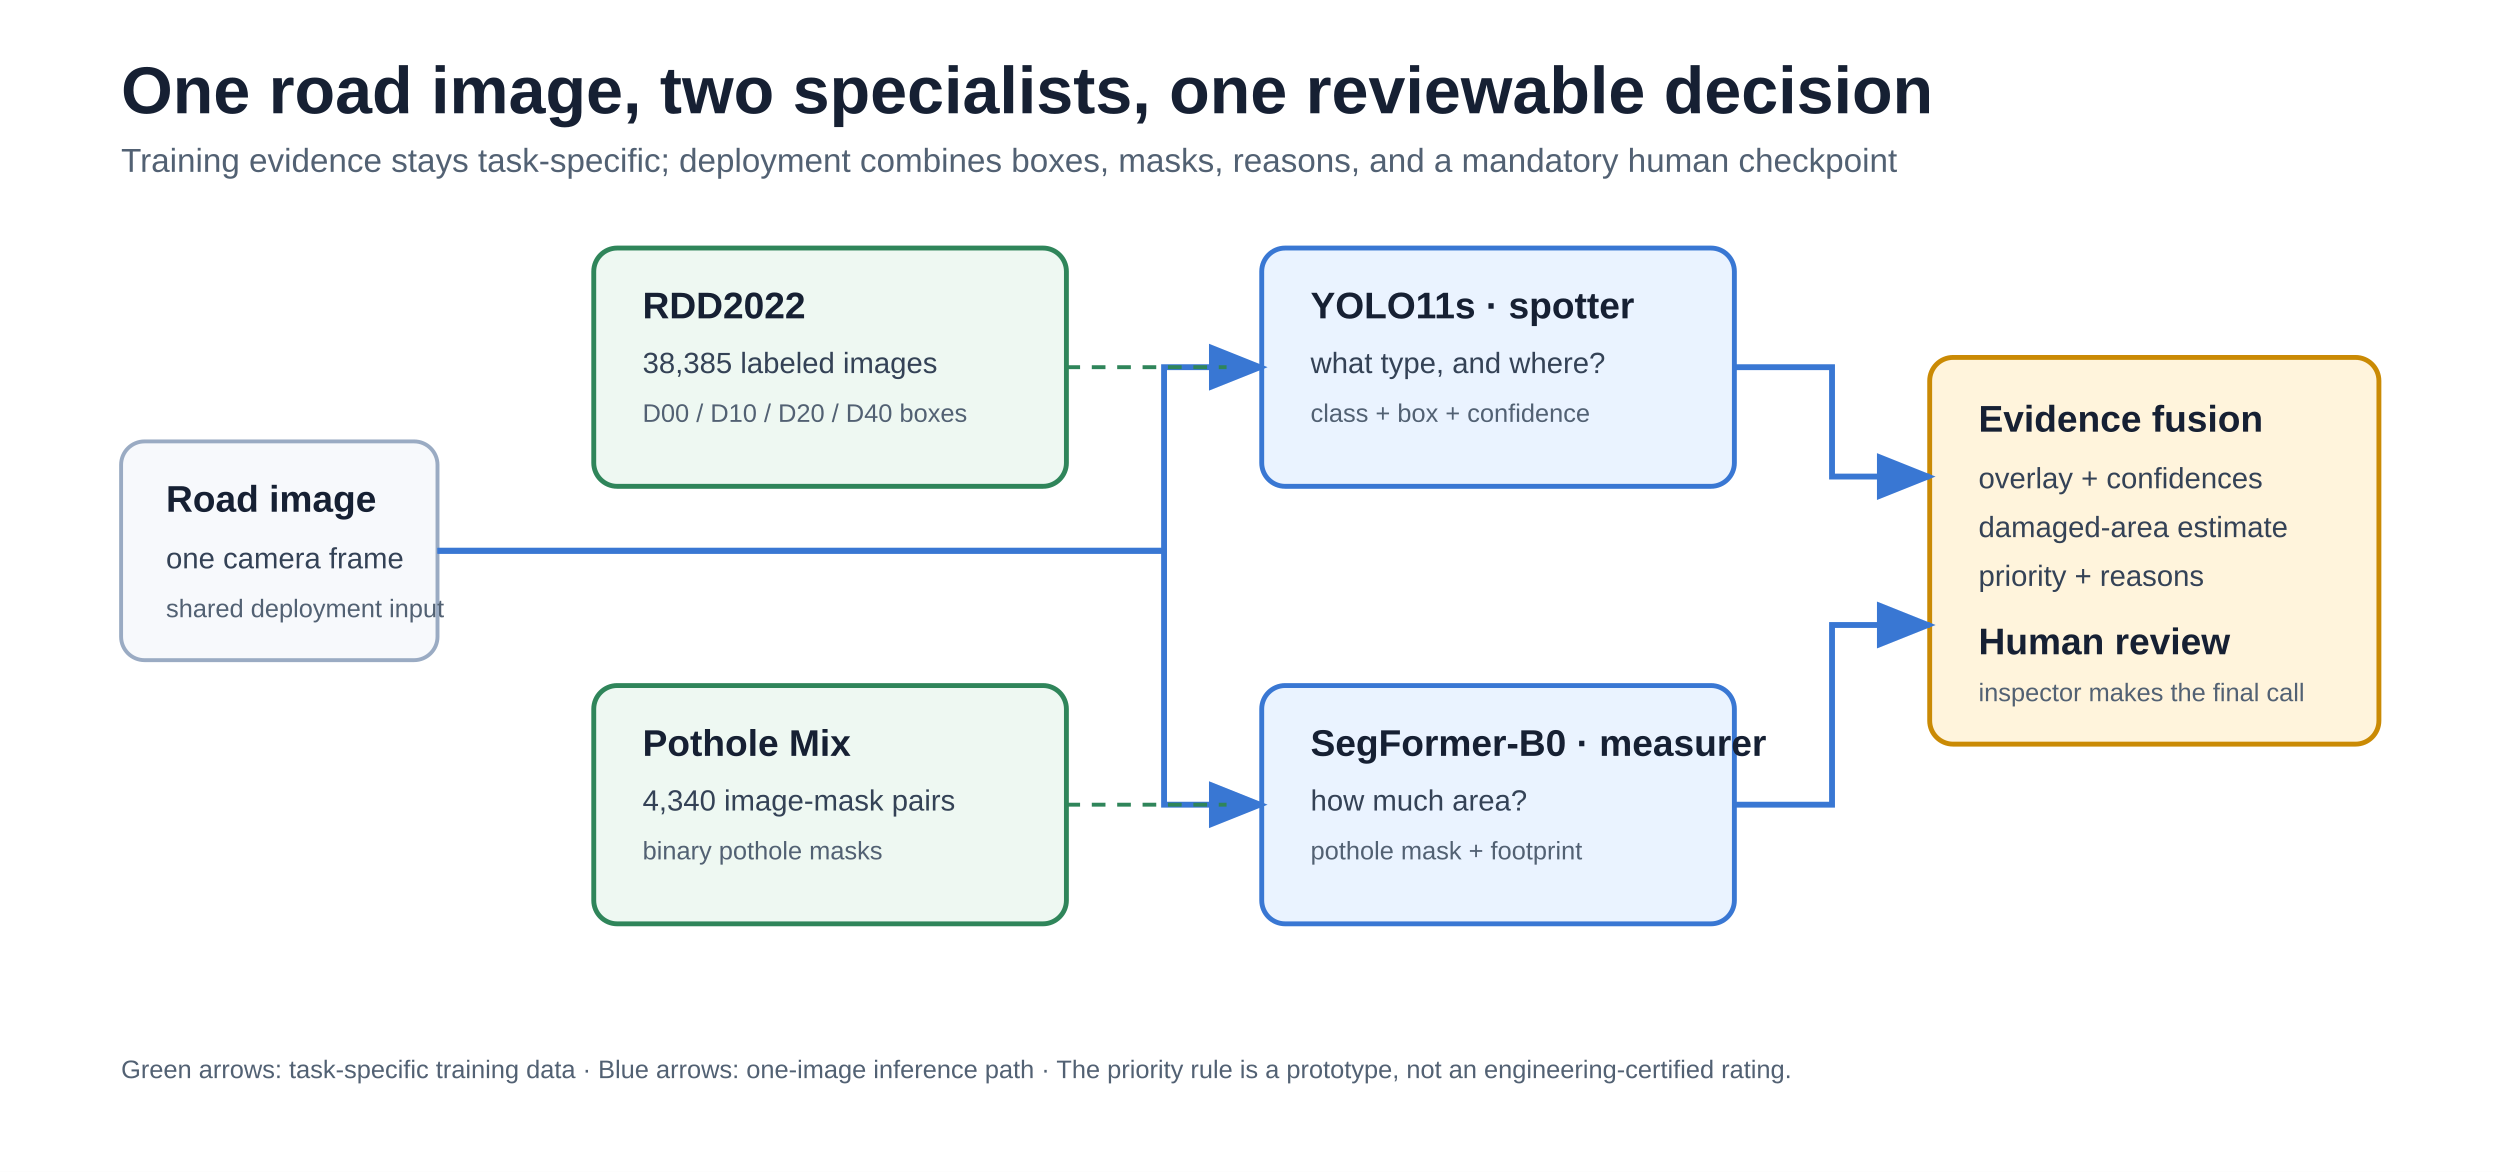
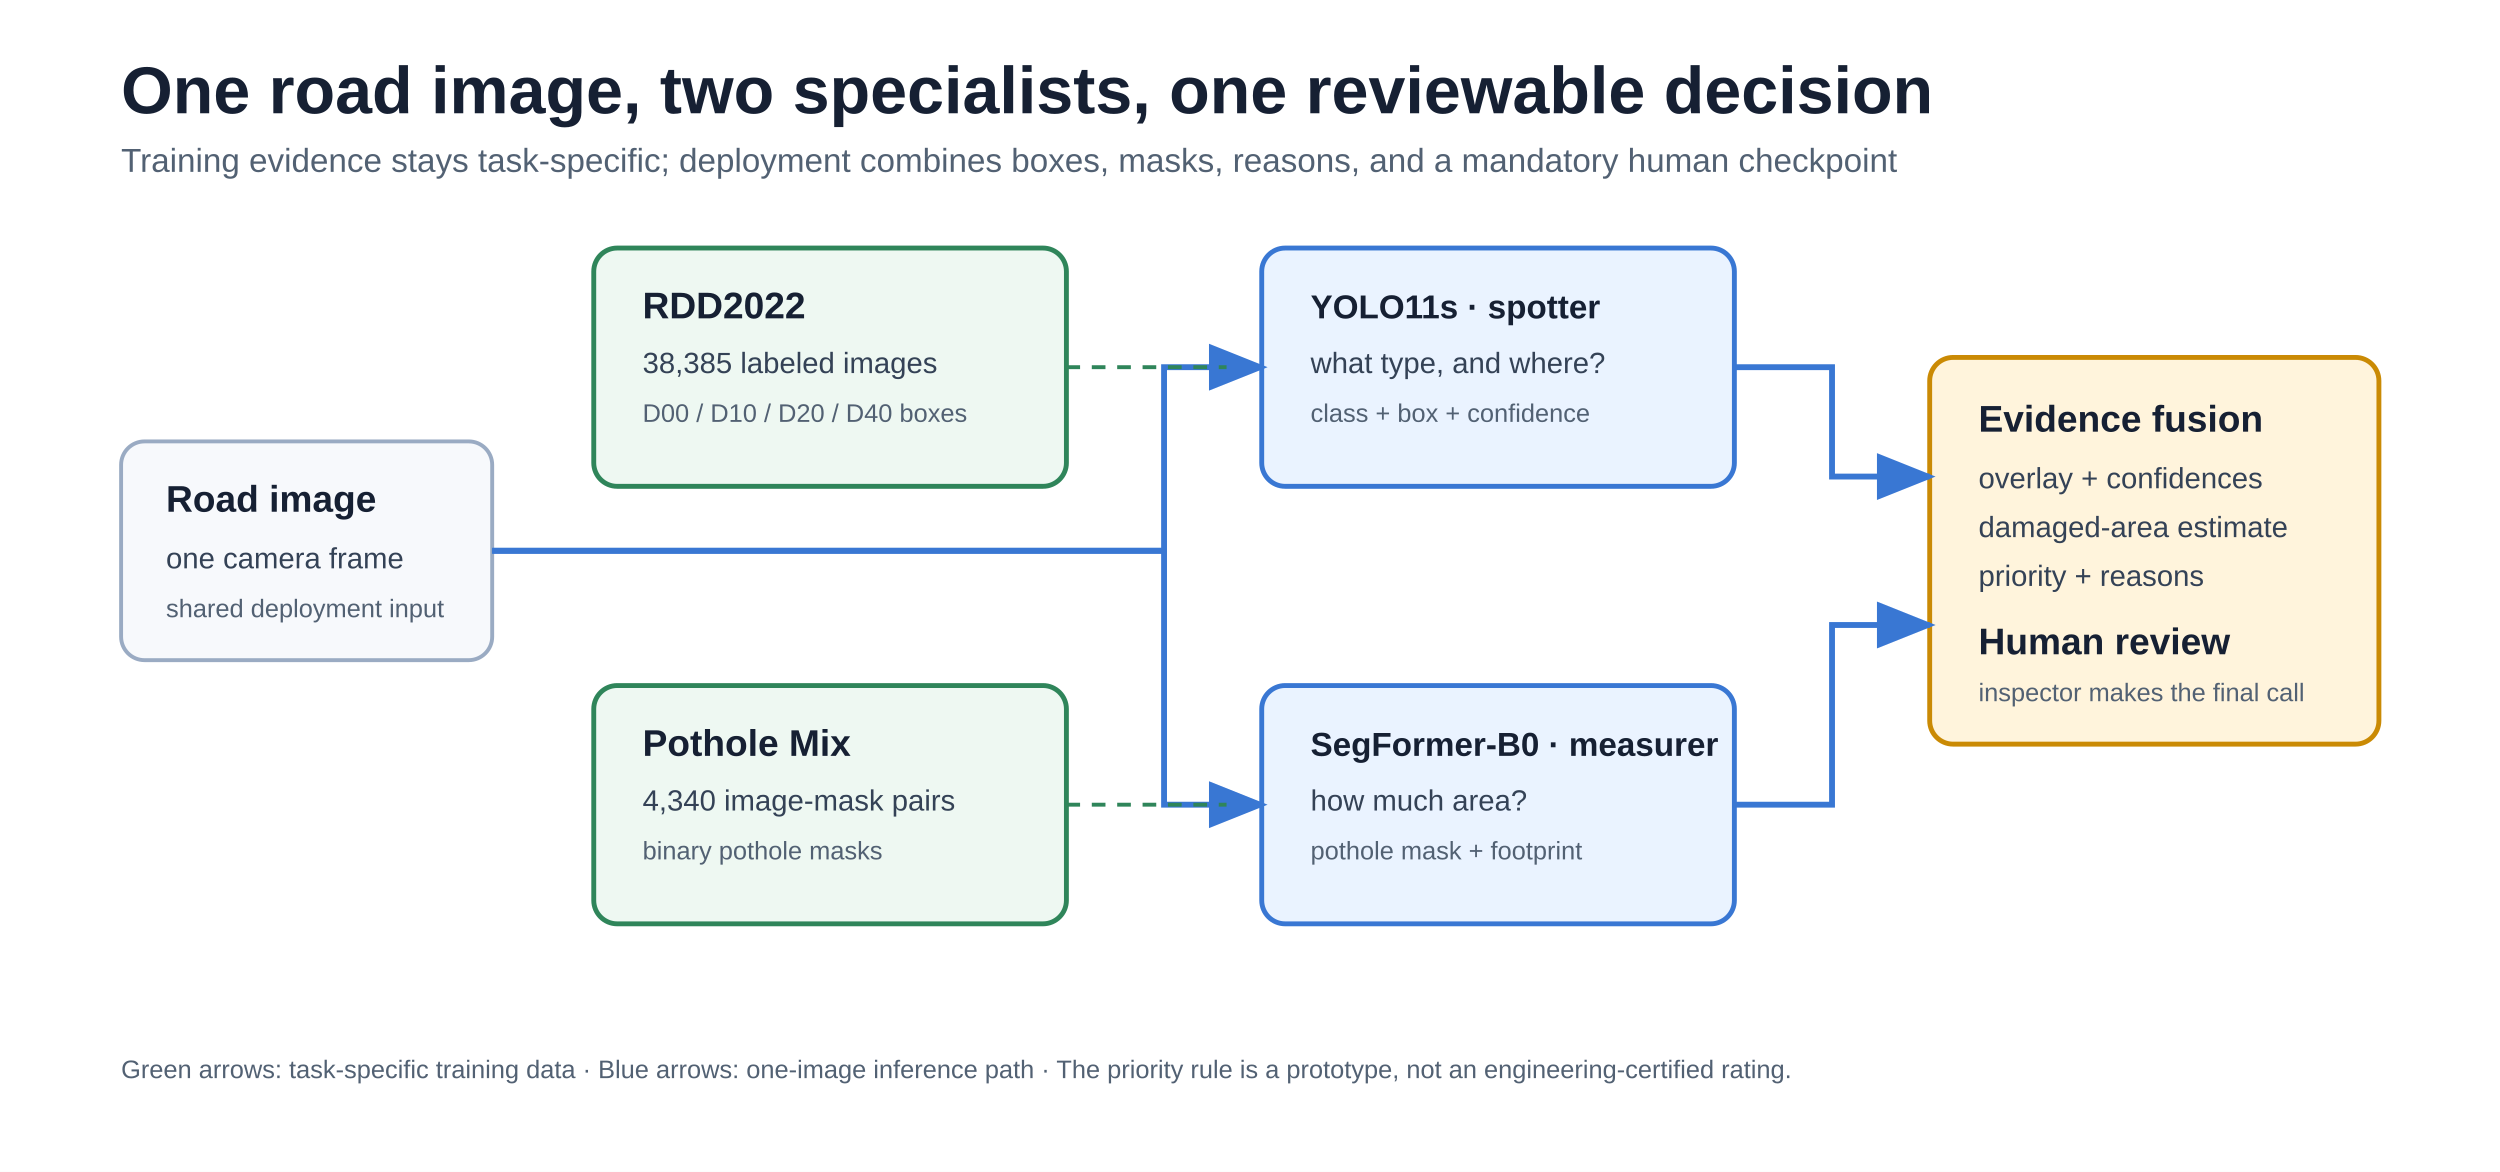
<svg xmlns="http://www.w3.org/2000/svg" width="1280" height="600" viewBox="0 0 1280 600" role="img" aria-labelledby="title desc">
  <defs>
    <marker id="arrow" markerWidth="10" markerHeight="8" refX="9" refY="4" orient="auto">
      <path d="M0,0 L10,4 L0,8 Z" fill="#3977d3" />
    </marker>
    <style>
      .title{font:700 34px Arial,sans-serif;fill:#162033}.sub{font:400 17px Arial,sans-serif;fill:#526173}
-       .h{font:700 19px Arial,sans-serif;fill:#162033}.t{font:400 15px Arial,sans-serif;fill:#344256}
+       .h{font:700 19px Arial,sans-serif;fill:#162033}.model-title{font:700 17px Arial,sans-serif;fill:#162033}.t{font:400 15px Arial,sans-serif;fill:#344256}
      .small{font:400 13px Arial,sans-serif;fill:#526173}.box{fill:#f7f9fc;stroke:#9aabc3;stroke-width:2}
      .data{fill:#eef8f2;stroke:#2f855a;stroke-width:2.5}.model{fill:#eaf3ff;stroke:#3977d3;stroke-width:2.5}
      .decision{fill:#fff4dc;stroke:#ca8a04;stroke-width:2.5}.edge{fill:none;stroke:#3977d3;stroke-width:3;marker-end:url(#arrow)}
      .dash{fill:none;stroke:#2f855a;stroke-width:2;stroke-dasharray:7 6;marker-end:url(#arrow)}
    </style>
  </defs>
  <rect width="1280" height="600" fill="#ffffff" />
  <text x="62" y="58" class="title">One road image, two specialists, one reviewable decision</text>
  <text x="62" y="88" class="sub">Training evidence stays task-specific; deployment combines boxes, masks, reasons, and a mandatory human checkpoint</text>
-   <rect x="62" y="226" width="162" height="112" rx="12" class="box" />
+   <rect x="62" y="226" width="190" height="112" rx="12" class="box" />
  <text x="85" y="262" class="h">Road image</text>
  <text x="85" y="291" class="t">one camera frame</text>
  <text x="85" y="316" class="small">shared deployment input</text>
  <rect x="304" y="127" width="242" height="122" rx="12" class="data" />
  <text x="329" y="163" class="h">RDD2022</text>
  <text x="329" y="191" class="t">38,385 labeled images</text>
  <text x="329" y="216" class="small">D00 / D10 / D20 / D40 boxes</text>
  <rect x="304" y="351" width="242" height="122" rx="12" class="data" />
  <text x="329" y="387" class="h">Pothole Mix</text>
  <text x="329" y="415" class="t">4,340 image-mask pairs</text>
  <text x="329" y="440" class="small">binary pothole masks</text>
  <rect x="646" y="127" width="242" height="122" rx="12" class="model" />
-   <text x="671" y="163" class="h">YOLO11s · spotter</text>
+   <text x="671" y="163" class="model-title">YOLO11s · spotter</text>
  <text x="671" y="191" class="t">what type, and where?</text>
  <text x="671" y="216" class="small">class + box + confidence</text>
  <rect x="646" y="351" width="242" height="122" rx="12" class="model" />
-   <text x="671" y="387" class="h">SegFormer-B0 · measurer</text>
+   <text x="671" y="387" class="model-title">SegFormer-B0 · measurer</text>
  <text x="671" y="415" class="t">how much area?</text>
  <text x="671" y="440" class="small">pothole mask + footprint</text>
  <rect x="988" y="183" width="230" height="198" rx="12" class="decision" />
  <text x="1013" y="221" class="h">Evidence fusion</text>
  <text x="1013" y="250" class="t">overlay + confidences</text>
  <text x="1013" y="275" class="t">damaged-area estimate</text>
  <text x="1013" y="300" class="t">priority + reasons</text>
  <text x="1013" y="335" class="h">Human review</text>
  <text x="1013" y="359" class="small">inspector makes the final call</text>
-   <path class="edge" d="M224 282 H596 V188 H646" />
-   <path class="edge" d="M224 282 H596 V412 H646" />
+   <path class="edge" d="M252 282 H596 V188 H646" />
+   <path class="edge" d="M252 282 H596 V412 H646" />
  <path class="dash" d="M546 188 H646" />
  <path class="dash" d="M546 412 H646" />
  <path class="edge" d="M888 188 H938 V244 H988" />
  <path class="edge" d="M888 412 H938 V320 H988" />
  <text x="62" y="552" class="small">Green arrows: task-specific training data · Blue arrows: one-image inference path · The priority rule is a prototype, not an engineering-certified rating.</text>
</svg>
